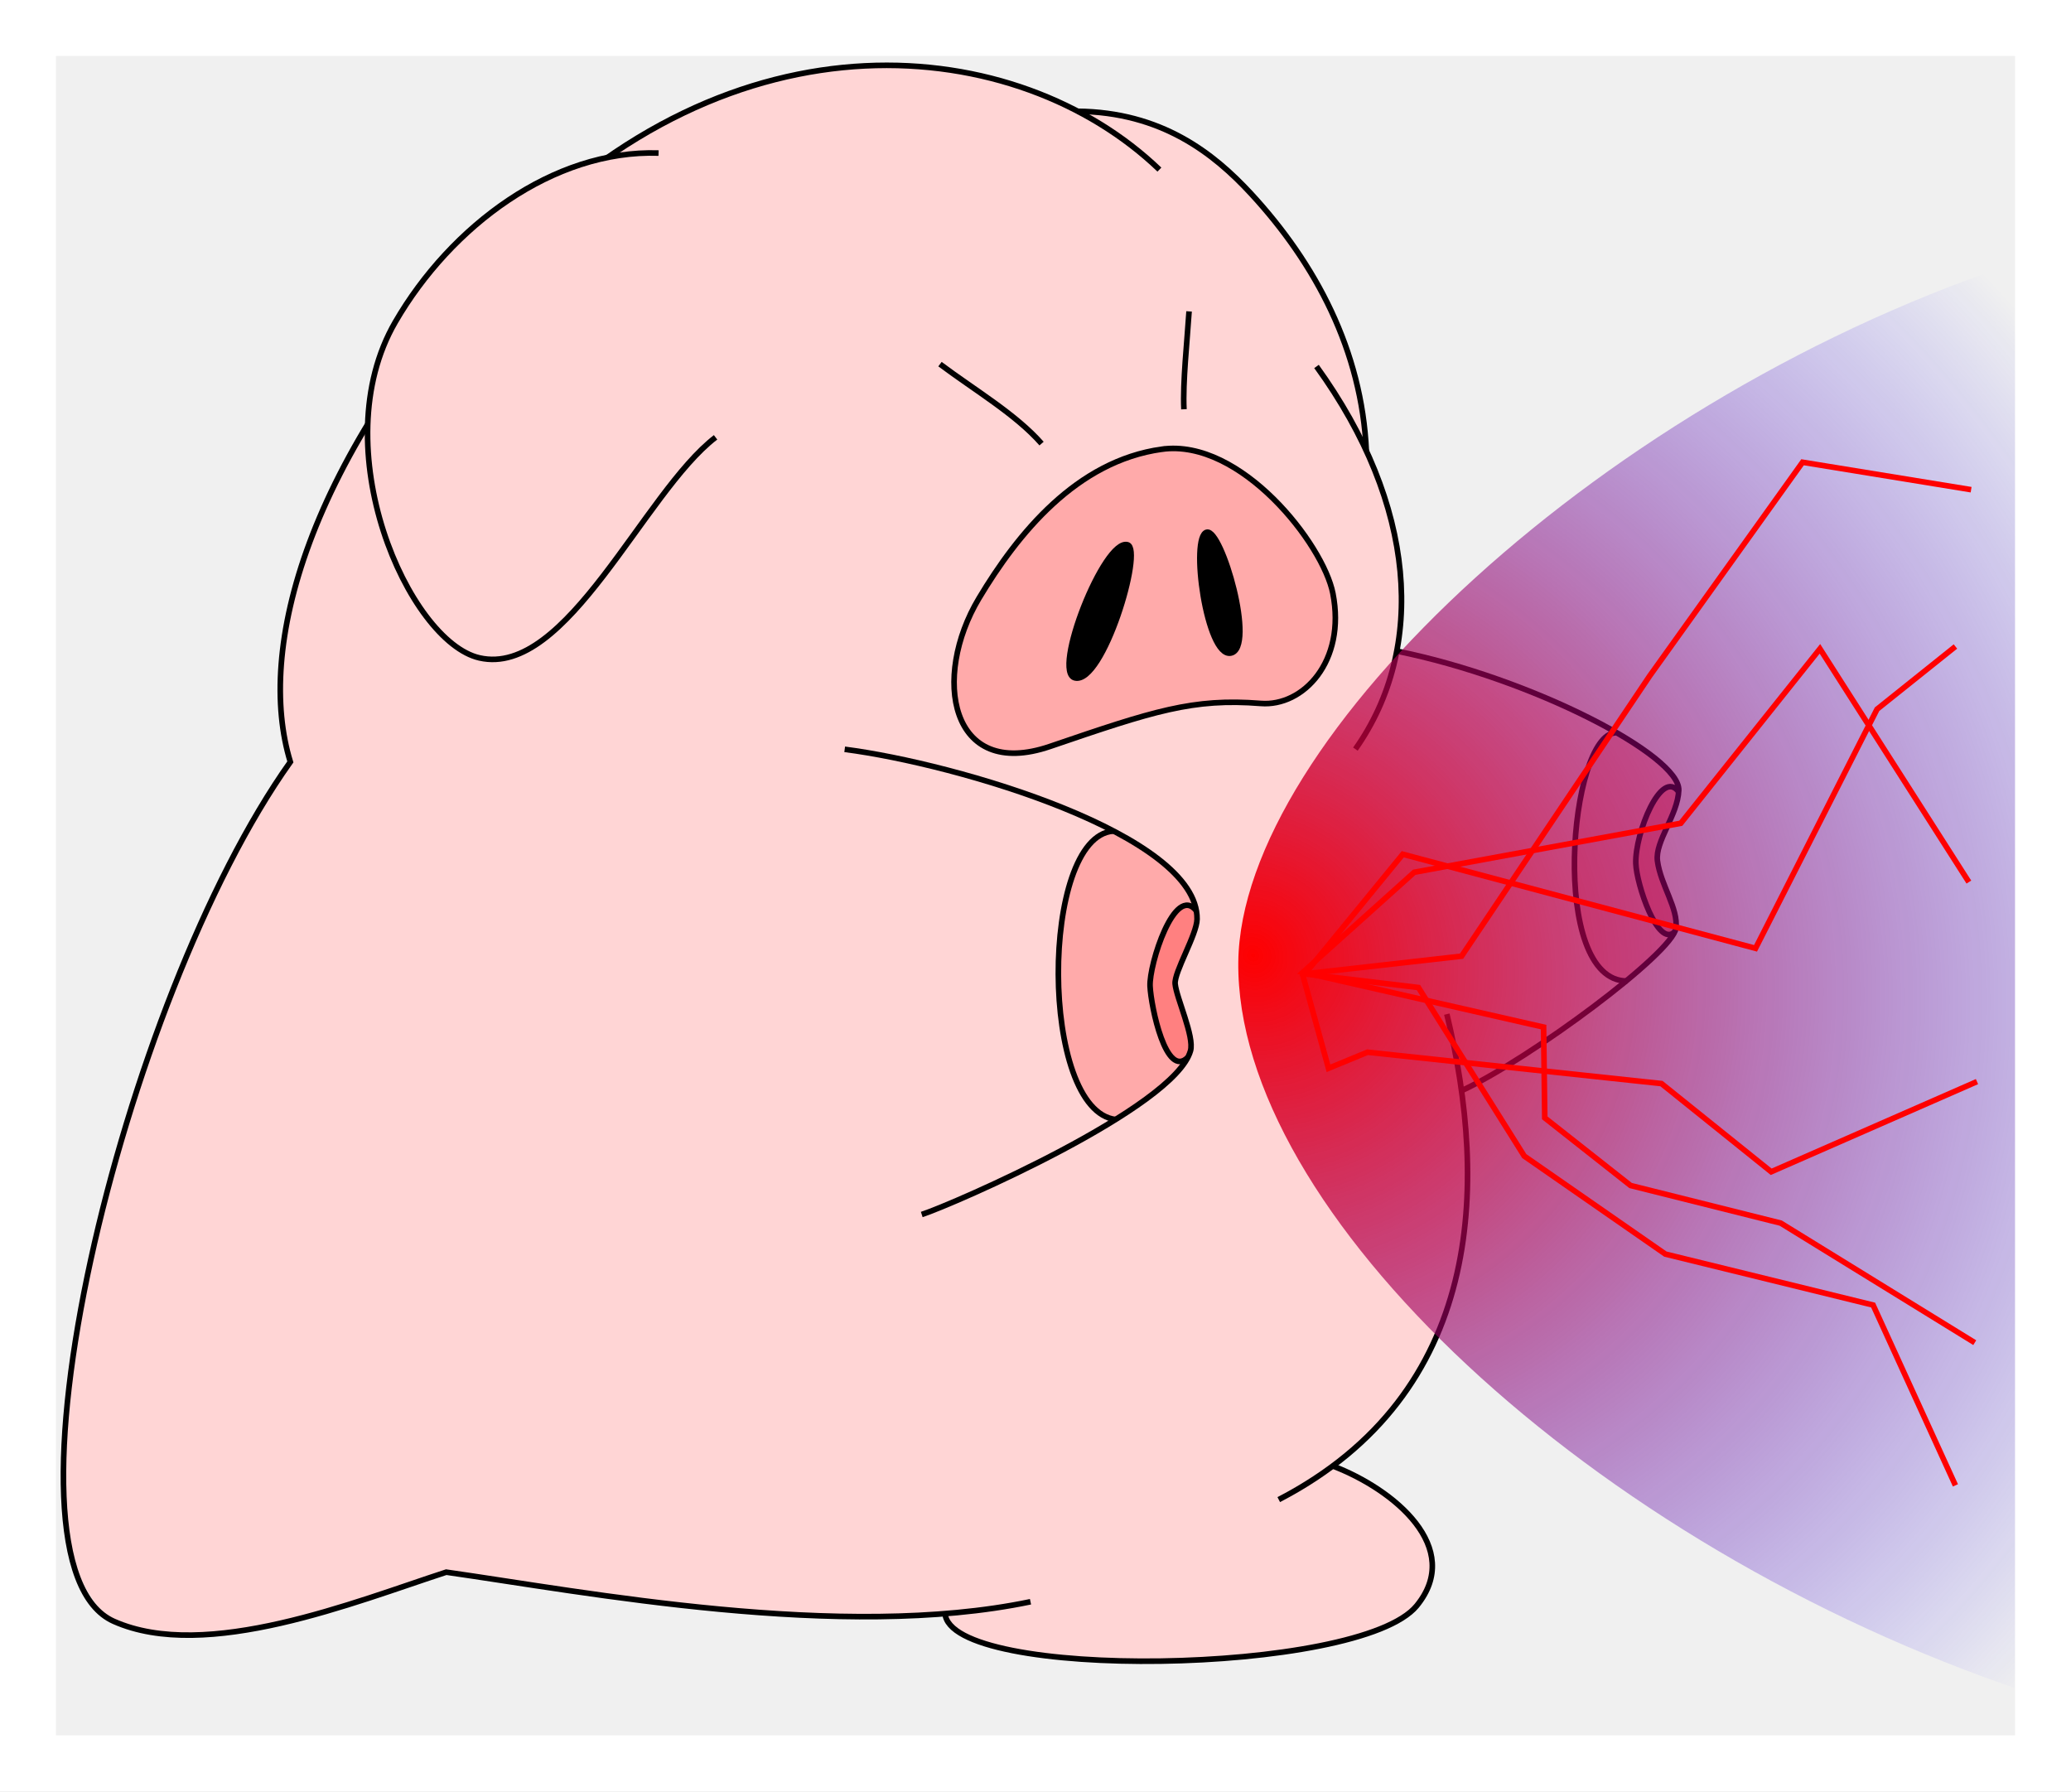
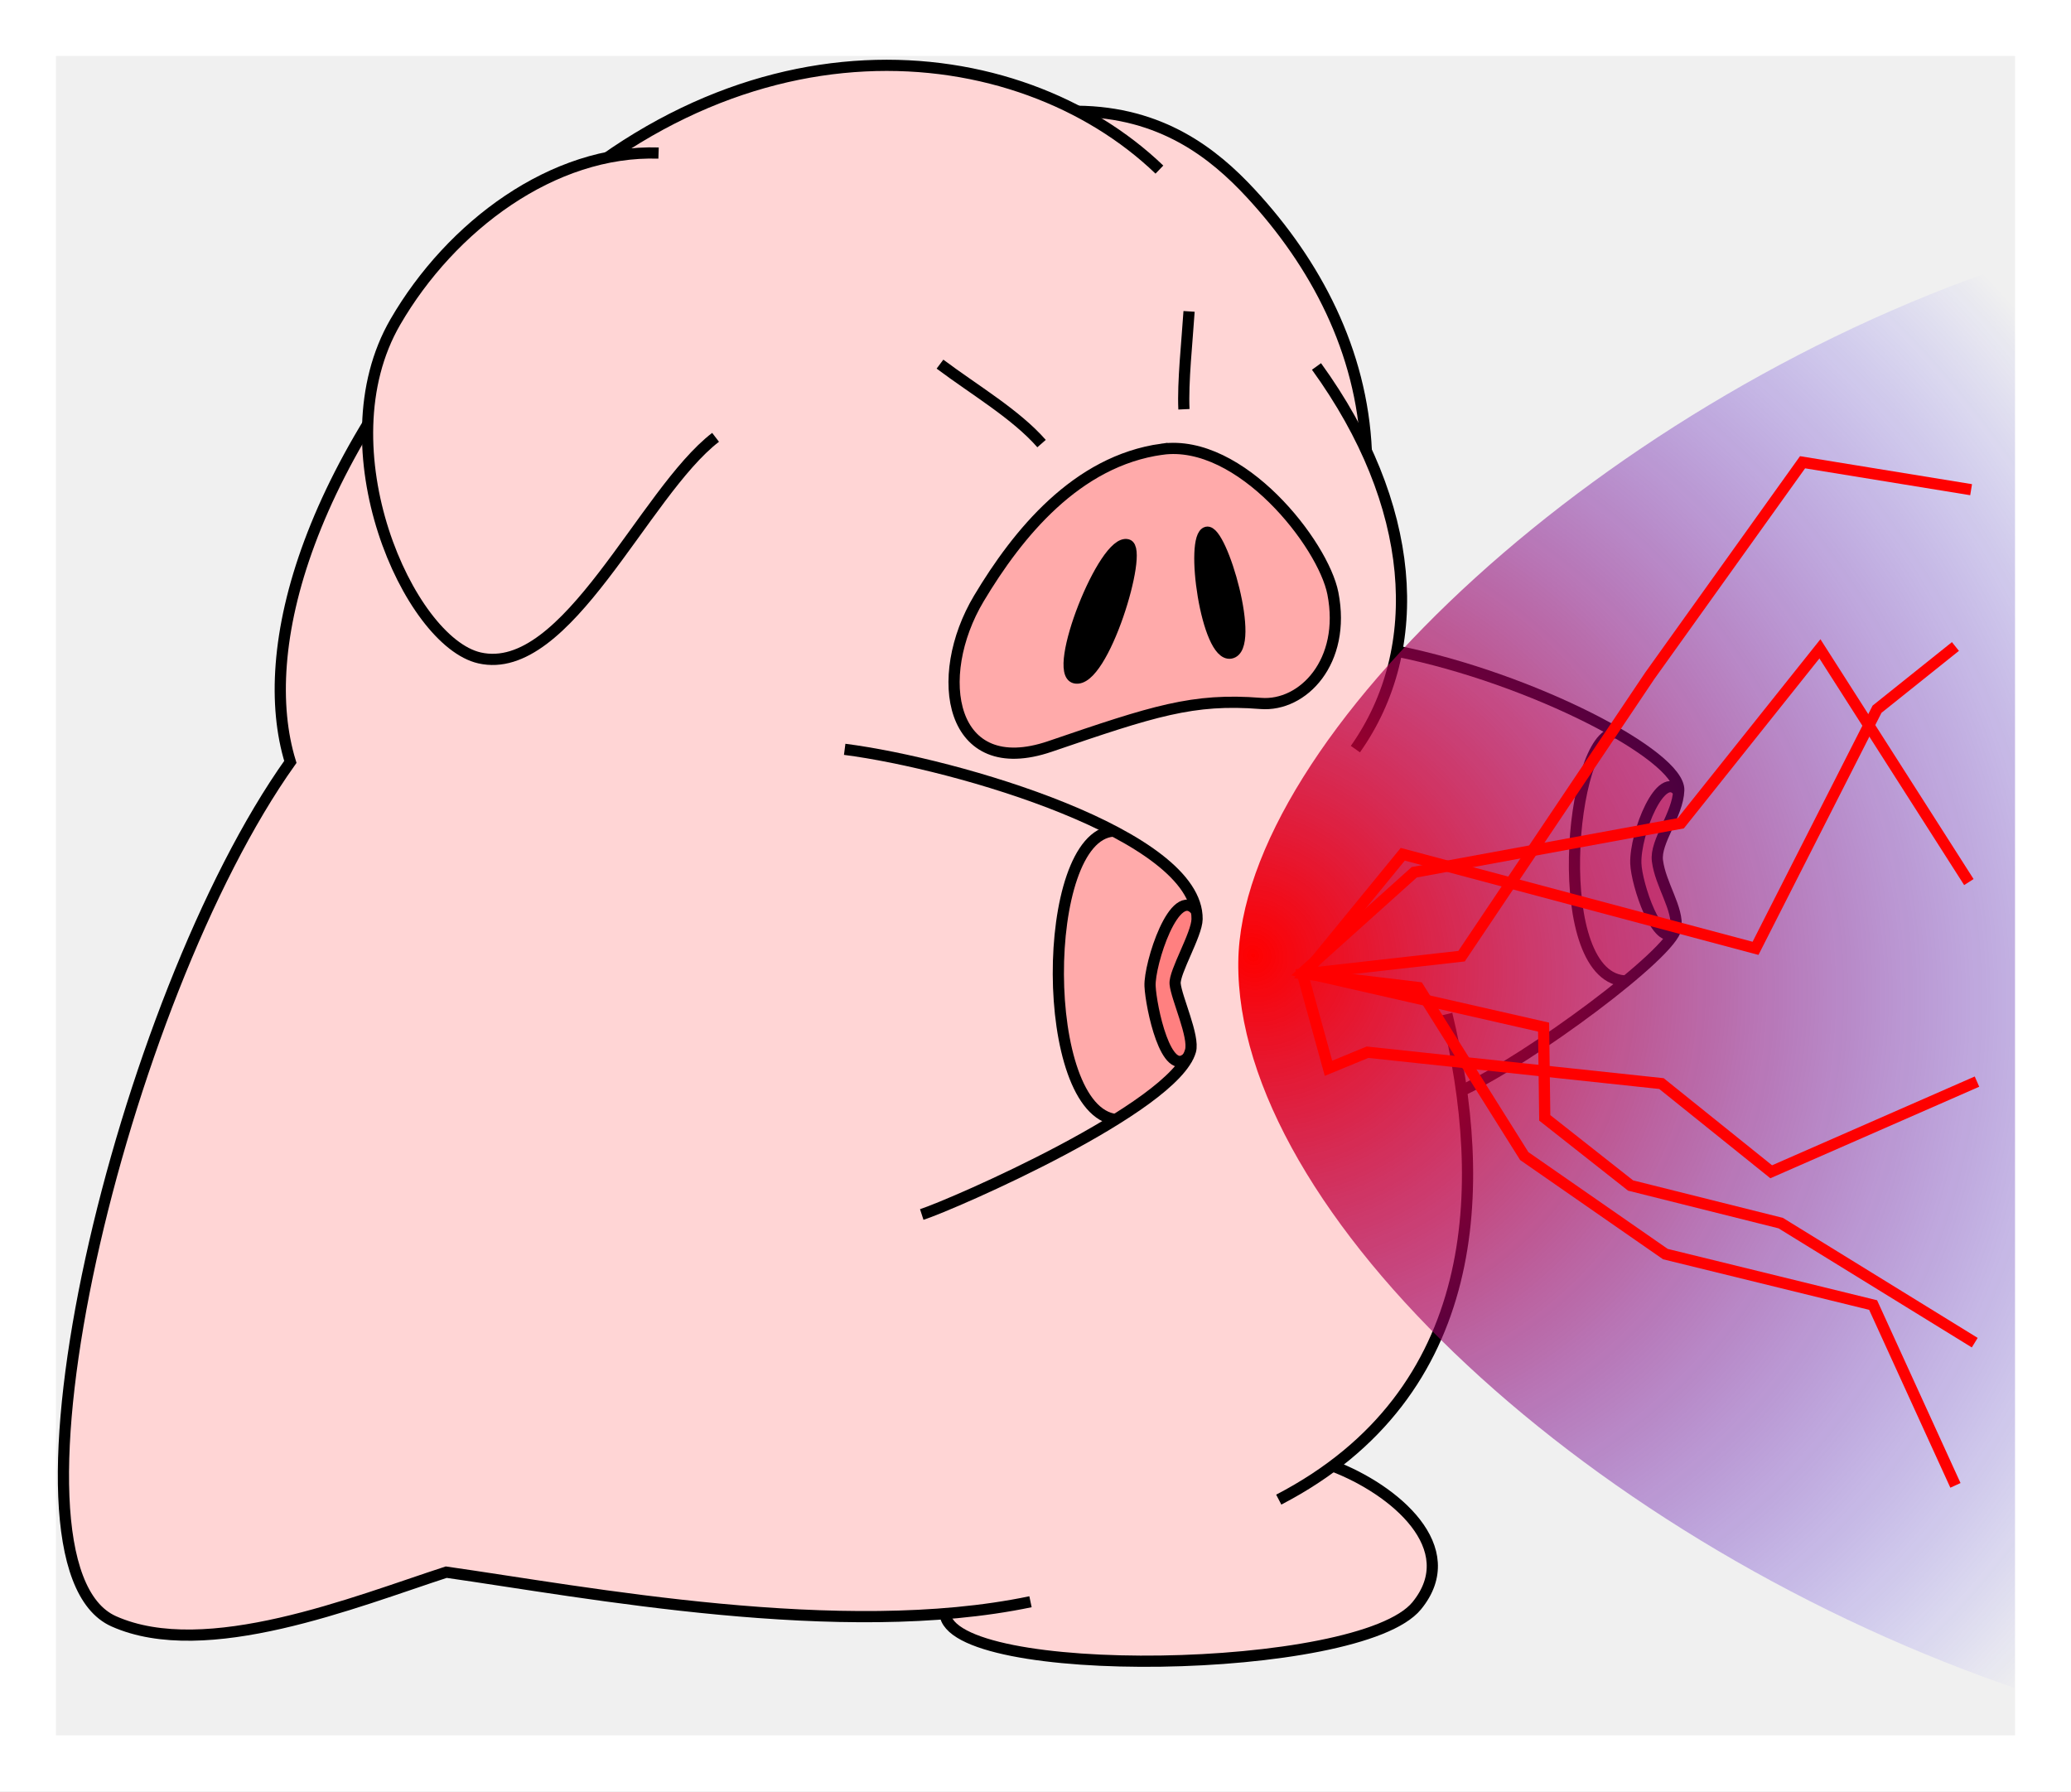
<svg xmlns="http://www.w3.org/2000/svg" xmlns:xlink="http://www.w3.org/1999/xlink" width="370" height="320" id="svg2" version="1.1" enable-background="new">
  <defs id="defs4">
    <linearGradient id="linearGradient12499-5-3">
      <stop id="stop12501-0-8" offset="0" style="stop-color:#ffd5d5;stop-opacity:1;" />
      <stop id="stop12503-9-9" offset="1" style="stop-color:#ffd5d5;stop-opacity:0;" />
    </linearGradient>
    <linearGradient id="linearGradient12499-5">
      <stop id="stop12501-0" offset="0" style="stop-color:#ffd5d5;stop-opacity:1;" />
      <stop id="stop12503-9" offset="1" style="stop-color:#ffd5d5;stop-opacity:0;" />
    </linearGradient>
    <linearGradient id="linearGradient12499-8">
      <stop id="stop12501-6" offset="0" style="stop-color:#ffd5d5;stop-opacity:1;" />
      <stop id="stop12503-0" offset="1" style="stop-color:#ffd5d5;stop-opacity:0;" />
    </linearGradient>
    <linearGradient gradientTransform="translate(0,-7)" gradientUnits="userSpaceOnUse" y2="78.526" x2="178.782" y1="135.026" x1="175.86" id="linearGradient12505-2" xlink:href="#linearGradient12499-8" />
    <linearGradient id="linearGradient12499-9">
      <stop id="stop12501-8" offset="0" style="stop-color:#ffd5d5;stop-opacity:1;" />
      <stop id="stop12503-6" offset="1" style="stop-color:#ffd5d5;stop-opacity:0;" />
    </linearGradient>
    <linearGradient gradientTransform="translate(0,-7)" gradientUnits="userSpaceOnUse" y2="78.526" x2="178.782" y1="135.026" x1="175.86" id="linearGradient12505-1" xlink:href="#linearGradient12499-9" />
    <linearGradient id="linearGradient12499">
      <stop id="stop12501" offset="0" style="stop-color:#ffd5d5;stop-opacity:1;" />
      <stop id="stop12503" offset="1" style="stop-color:#ffd5d5;stop-opacity:0;" />
    </linearGradient>
    <linearGradient xlink:href="#linearGradient12499" id="linearGradient4842" gradientUnits="userSpaceOnUse" gradientTransform="matrix(0.9832367,-0.1823339,0.1823339,0.9832367,74.73669,42.60225)" x1="175.86" y1="135.026" x2="180.123" y2="104.201" />
    <linearGradient xlink:href="#linearGradient12499-5" id="linearGradient4848" gradientUnits="userSpaceOnUse" gradientTransform="matrix(0.9958606,-0.09089341,0.09089341,0.9958606,90.23407,51.0497)" x1="184.389" y1="140.775" x2="178.004" y2="106.502" />
    <linearGradient xlink:href="#linearGradient12499-5-3" id="linearGradient4854" gradientUnits="userSpaceOnUse" gradientTransform="matrix(0.9985031,0.05469451,-0.05469451,0.9985031,114.0699,56.17685)" x1="186.741" y1="139.741" x2="168.636" y2="87.226" />
    <radialGradient xlink:href="#linearGradient4059" id="radialGradient6795" gradientUnits="userSpaceOnUse" gradientTransform="matrix(1,0,0,0.952381,0,7.807783)" cx="76.631" cy="163.963" fx="76.631" fy="163.963" r="65.535" />
    <linearGradient id="linearGradient4059">
      <stop id="stop4061" offset="0" style="stop-color:#ff0000;stop-opacity:1;" />
      <stop id="stop4063" offset="1" style="stop-color:#0000ff;stop-opacity:0;" />
    </linearGradient>
    <radialGradient gradientUnits="userSpaceOnUse" gradientTransform="matrix(1,0,0,0.952381,0,7.807783)" r="65.535" fy="163.963" fx="76.631" cy="163.963" cx="76.631" id="radialGradient4065" xlink:href="#linearGradient4059" />
    <radialGradient xlink:href="#linearGradient4059" id="radialGradient9934" gradientUnits="userSpaceOnUse" gradientTransform="matrix(2.243946,2.101348,-1.970969,2.10472,37.73642,-668.6597)" cx="230.812" cy="168.342" fx="230.812" fy="168.342" r="61.958" />
  </defs>
  <g id="layer2" style="display:none">
    <path style="fill:none;stroke:#0000ff;stroke-width:1px;stroke-linecap:butt;stroke-linejoin:miter;stroke-opacity:1" d="M 10,310 360,10" id="path3025" />
    <path style="fill:none;stroke:#0000ff;stroke-width:1px;stroke-linecap:butt;stroke-linejoin:miter;stroke-opacity:1" d="M 10,10 360,310" id="path3027" />
    <path style="fill:none;stroke:#ff0000;stroke-width:1px;stroke-linecap:butt;stroke-linejoin:miter;stroke-opacity:1;display:inline" d="m 10,0 0,320" id="path3006" />
    <path style="fill:none;stroke:#ff0000;stroke-width:1px;stroke-linecap:butt;stroke-linejoin:miter;stroke-opacity:1;display:inline" d="m 360,0 0,320" id="path3010" />
    <path style="fill:none;stroke:#ff0000;stroke-width:1px;stroke-linecap:butt;stroke-linejoin:miter;stroke-opacity:1;display:inline" d="M 0,10 370,10" id="path3016" />
    <path transform="translate(84.7158,27.7117)" style="fill:none;stroke:#ff0000;stroke-width:1px;stroke-linecap:butt;stroke-linejoin:miter;stroke-opacity:1;display:inline" d="m -84.716,282.288 370,0" id="path3018" />
  </g>
  <g id="layer11" style="display:inline">
    <g id="layer2-8" style="display:none" transform="translate(-5.684284,-0.7323006)">
      <path style="fill:none;stroke:#0000ff;stroke-width:1px;stroke-linecap:butt;stroke-linejoin:miter;stroke-opacity:1" d="M 10.004,310 359.996,10.004" id="path3025-9" />
      <path style="fill:none;stroke:#0000ff;stroke-width:1px;stroke-linecap:butt;stroke-linejoin:miter;stroke-opacity:1" d="M 10.004,10 359.996,310.004" id="path3027-2" />
      <path style="fill:none;stroke:#ff0000;stroke-width:1px;stroke-linecap:butt;stroke-linejoin:miter;stroke-opacity:1;display:inline" d="M 9.997,-0.001 10,320" id="path3006-7" />
      <path style="fill:none;stroke:#ff0000;stroke-width:1px;stroke-linecap:butt;stroke-linejoin:miter;stroke-opacity:1;display:inline" d="M 360.004,0.004 359.996,319.996" id="path3010-9" />
      <path style="fill:none;stroke:#ff0000;stroke-width:1px;stroke-linecap:butt;stroke-linejoin:miter;stroke-opacity:1;display:inline" d="M 0,10 370,10" id="path3016-5" />
      <path transform="translate(84.7158,27.7117)" style="fill:none;stroke:#ff0000;stroke-width:1px;stroke-linecap:butt;stroke-linejoin:miter;stroke-opacity:1;display:inline" d="m -84.715,282.291 370.003,-0.003" id="path3018-4" />
    </g>
    <g transform="translate(79.03151,26.9794)" id="g5404" style="display:none">
      <path style="fill:none;stroke:#ff6600;stroke-width:1;stroke-linecap:butt;stroke-linejoin:miter;stroke-opacity:1;display:inline" d="M 36.747,-4.742 C 56.826,-21.942 99.035,-20.335 122.248,-1.939" id="path5406" />
      <path style="fill:none;stroke:#ff6600;stroke-width:1;stroke-linecap:butt;stroke-linejoin:miter;stroke-opacity:1;display:inline" d="m 108.803,-9.874 c 13.672,-2.276 26.368,6.635 34.413,14.503 17.215,16.835 29.532,44.438 21.236,46.938" id="path5408" />
      <path style="fill:none;stroke:#ff6600;stroke-width:1;stroke-linecap:butt;stroke-linejoin:miter;stroke-opacity:1;display:inline" d="m 154.581,35.694 c 19.244,26.58 22.49,50.067 8.25,69.325" id="path5410" />
      <path style="fill:none;stroke:#ff6600;stroke-width:1;stroke-linecap:butt;stroke-linejoin:miter;stroke-opacity:1;display:inline" d="m 133.122,27.927 c -1.074,5.106 -2.018,13.446 -1.791,18.265" id="path5412" />
      <path style="fill:none;stroke:#ff6600;stroke-width:1;stroke-linecap:butt;stroke-linejoin:miter;stroke-opacity:1;display:inline" d="m 85.967,34.704 c 6.234,4.671 13.552,11.562 18.164,16.82" id="path5414" />
      <path style="fill:none;stroke:#ff6600;stroke-width:1;stroke-linecap:butt;stroke-linejoin:miter;stroke-opacity:1;display:inline" d="M 129.486,52.349 C 113.206,54.561 98.273,68.706 90.548,79.763 79.515,95.555 86.736,111.733 101.914,107.326 c 18.79,-5.456 30.183,-7.358 42.3,-6.396 7.54,0.599 16.157,-9.266 13.77,-21.455 -1.723,-8.803 -14.881,-28.975 -28.499,-27.125 z" id="path5416" />
      <path style="fill:none;stroke:#ff6600;stroke-width:1;stroke-linecap:butt;stroke-linejoin:miter;stroke-opacity:1;display:inline" d="M 43.252,-4.209 C 25.143,-6.882 7.753,-1.304 -2.195,15.849 -15.268,38.391 -8.562,77.159 2.309,79.943 17.42,83.814 29.245,58.736 39.121,48.354" id="path5418" />
      <path style="fill:none;stroke:#ff6600;stroke-width:1;stroke-linecap:butt;stroke-linejoin:miter;stroke-opacity:1;display:inline" d="M -9.689,43.89 C -18.045,55.683 -29.409,75.815 -25.722,95.282 -55.379,145.363 -67.977,221.664 -39.145,245.651" id="path5420" />
      <path style="fill:none;stroke:#ff6600;stroke-width:1;stroke-linecap:butt;stroke-linejoin:miter;stroke-opacity:1;display:inline" d="m 166.849,98.375 c 24.38,4.894 51.918,19.051 51.69,25.23 -0.164,4.433 -4.261,9.135 -3.81,12.614 0.556,4.299 3.781,8.547 3.295,12.056 -0.616,4.443 -24.851,22.988 -37.068,28.671" id="path5422" />
      <path style="fill:none;stroke:#ff6600;stroke-width:1;stroke-linecap:butt;stroke-linejoin:miter;stroke-opacity:1;display:inline" d="m 179.581,154.429 c 4.531,26.08 -1.711,73.107 -23.009,95.813" id="path5424" />
      <path style="fill:none;stroke:#ff6600;stroke-width:1;stroke-linecap:butt;stroke-linejoin:miter;stroke-opacity:1;display:inline" d="m 160.669,245.011 c 10.994,4.185 27.969,16.486 19.247,26.619 -6.701,7.785 -85.377,9.776 -83.609,1.783" id="path5426" />
      <path style="fill:none;stroke:#ff6600;stroke-width:1;stroke-linecap:butt;stroke-linejoin:miter;stroke-opacity:1;display:inline" d="m 101.07,271.942 c -33.753,7.057 -66.753,2.818 -99.736,-1.669" id="path5428" />
      <path style="fill:none;stroke:#ff6600;stroke-width:1;stroke-linecap:butt;stroke-linejoin:miter;stroke-opacity:1;display:inline" d="m 17.192,271.942 c 1.545,10.765 -76.932,13.973 -81.375,1.878 -4.634,-12.617 1.208,-24.908 16.692,-37.766" id="path5430" />
      <path id="path5432" d="m 110.544,93.831 c 5.014,1.114 12.24,-22.962 9.362,-23.784 -4.155,-1.186 -13.6,22.842 -9.362,23.784 z" style="fill:none;stroke:#ff6600;stroke-width:1;stroke-linecap:butt;stroke-linejoin:miter;stroke-opacity:1;display:inline" />
      <path id="path5434" d="m 135.929,68.635 c -3.044,0.744 -1.902,23.013 2.412,22.206 4.567,-0.855 0.259,-22.859 -2.412,-22.206 z" style="fill:none;stroke:#ff6600;stroke-width:1;stroke-linecap:butt;stroke-linejoin:miter;stroke-opacity:1;display:inline" />
      <path id="path5436" d="m 69.525,114.296 c 20.161,2.599 63.16,15.278 62.955,30.34 -0.037,2.742 -4.115,9.479 -3.918,11.561 0.24,2.539 3.474,9.417 2.743,11.969 -2.922,10.202 -42.401,27.407 -48.012,29.231" style="fill:none;stroke:#ff6600;stroke-width:1;stroke-linecap:butt;stroke-linejoin:miter;stroke-opacity:1;display:inline" />
      <path id="path5438" d="m 132.349,143.14 c -3.853,-4.876 -8.447,9.602 -8.267,13.455 0.173,3.708 3.092,16.731 6.973,12.775" style="fill:none;stroke:#ff6600;stroke-width:1;stroke-linecap:butt;stroke-linejoin:miter;stroke-opacity:1;display:inline" />
      <path id="path5440" d="m 117.496,128.904 c -13.092,0.993 -13.216,50.045 0.522,51.537" style="fill:none;stroke:#ff6600;stroke-width:1;stroke-linecap:butt;stroke-linejoin:miter;stroke-opacity:1;display:inline" />
      <path id="path5442" d="m 218.257,123.374 c -1.954,-2.019 -7.563,7.959 -7.39,13.306 0.12,3.711 4.03,15.112 7.041,12.281" style="fill:none;stroke:#ff6600;stroke-width:1;stroke-linecap:butt;stroke-linejoin:miter;stroke-opacity:1;display:inline" />
      <path id="path5444" d="m 207.301,113.341 c -8.337,0.121 -12.114,44.303 1.959,44.228" style="fill:none;stroke:#ff6600;stroke-width:1;stroke-linecap:butt;stroke-linejoin:miter;stroke-opacity:1;display:inline" />
    </g>
    <path style="fill:#ffd5d5;stroke:none;display:inline" d="M 51.762,136.039 C 45.647,116.086 56.861,78.884 90.077,44.219 129.218,3.37 170.18,8.135 192.453,19.878 c 11.19,-0.601 23.193,6.059 30.768,14.381 11.846,13.015 20.33,32.094 20.836,46.036 6.804,15.491 7.29,24.193 5.6,36.08 22.389,4.447 50.35,18.188 50.122,24.367 -0.164,4.433 -4.334,9.062 -3.883,12.541 0.556,4.299 4,8.985 3.514,12.494 -0.616,4.443 -26.74,24.044 -38.269,28.969 3.934,25.272 -2.729,53.447 -23.023,67.148 11.896,4.282 23.877,14.989 14.967,24.958 -10.351,11.581 -82.709,14.096 -84.278,1.36 -25.163,2.192 -64.059,-3.877 -89.087,-7.353 -11.79,5.006 -49.515,16 -59.396,8.768 C -4.17,271.699 24.707,176.847 51.762,136.039 z" id="path8501-2" />
-     <path style="fill:none;stroke:#000000;stroke-width:1;stroke-linecap:butt;stroke-linejoin:miter;stroke-opacity:1;display:inline" d="m 192.434,19.878 c 15.046,0.128 24.383,7.489 31.04,14.686 11.584,12.525 19.827,28.099 20.63,45.993" id="path8489" />
-     <path style="fill:none;stroke:#000000;stroke-width:1;stroke-linecap:butt;stroke-linejoin:miter;stroke-opacity:1;display:inline" d="m 235.202,65.465 c 17.819,24.622 19.728,50.266 6.949,68.357" id="path8491" />
-     <path style="fill:none;stroke:#000000;stroke-width:1;stroke-linecap:butt;stroke-linejoin:miter;stroke-opacity:1;display:inline" d="m 212.436,55.627 c -0.346,5.349 -1.144,12.667 -0.917,17.485" id="path8493" />
-     <path style="fill:none;stroke:#000000;stroke-width:1;stroke-linecap:butt;stroke-linejoin:miter;stroke-opacity:1;display:inline" d="m 167.936,65.049 c 6.234,4.671 13.535,8.935 18.147,14.193" id="path8495" />
-     <path style="fill:#ffaaaa;stroke:#000000;stroke-width:1;stroke-linecap:butt;stroke-linejoin:miter;stroke-opacity:1;display:inline" d="m 207.583,80.246 c -15.261,2.113 -25.765,15.074 -32.691,26.649 -8.425,14.079 -5.225,32.573 12.7,26.449 18.515,-6.326 25.535,-8.643 37.652,-7.681 7.54,0.599 15.273,-7.468 12.887,-19.657 -1.723,-8.803 -16.47,-27.709 -30.548,-25.759 z" id="path8497" />
+     <path style="fill:none;stroke:#000000;stroke-width:2;stroke-linecap:butt;stroke-linejoin:miter;stroke-opacity:1;display:inline" d="m 192.434,19.878 c 15.046,0.128 24.383,7.489 31.04,14.686 11.584,12.525 19.827,28.099 20.63,45.993" id="path8489" />
+     <path style="fill:none;stroke:#000000;stroke-width:2;stroke-linecap:butt;stroke-linejoin:miter;stroke-opacity:1;display:inline" d="m 235.202,65.465 c 17.819,24.622 19.728,50.266 6.949,68.357" id="path8491" />
+     <path style="fill:none;stroke:#000000;stroke-width:2;stroke-linecap:butt;stroke-linejoin:miter;stroke-opacity:1;display:inline" d="m 212.436,55.627 c -0.346,5.349 -1.144,12.667 -0.917,17.485" id="path8493" />
+     <path style="fill:none;stroke:#000000;stroke-width:2;stroke-linecap:butt;stroke-linejoin:miter;stroke-opacity:1;display:inline" d="m 167.936,65.049 c 6.234,4.671 13.535,8.935 18.147,14.193" id="path8495" />
+     <path style="fill:#ffaaaa;stroke:#000000;stroke-width:2;stroke-linecap:butt;stroke-linejoin:miter;stroke-opacity:1;display:inline" d="m 207.583,80.246 c -15.261,2.113 -25.765,15.074 -32.691,26.649 -8.425,14.079 -5.225,32.573 12.7,26.449 18.515,-6.326 25.535,-8.643 37.652,-7.681 7.54,0.599 15.273,-7.468 12.887,-19.657 -1.723,-8.803 -16.47,-27.709 -30.548,-25.759 z" id="path8497" />
    <path id="path8517-8-5" d="m 212.818,187.762 c 1.108,-2.412 -2.502,-9.43 -2.743,-11.969 -0.197,-2.082 3.845,-8.82 3.918,-11.561 0.205,-7.637 -11.516,-14.19 -15.469,-15.848 -13.589,2.905 -12.203,49.461 0.485,51.619 6.248,-3.283 12.137,-8.6 13.809,-12.239 z" style="fill:#ffaaaa;stroke:none;display:inline" />
    <path id="path8525-9-3-1" d="m 288.488,130.854 c 3.779,1.661 11.481,7.018 11.566,10.26 0.115,4.434 -4.261,9.135 -3.81,12.614 0.556,4.299 4.151,8.619 3.295,12.056 -0.741,2.974 -6.297,7.777 -8.923,9.553 -14.358,-0.426 -10.238,-42.941 -2.127,-44.483 z" style="fill:#ffaaaa;stroke:none;display:inline" />
    <path style="fill:#ff8080;stroke:none;display:inline" d="m 296.086,153.697 c -0.45,-3.479 5.334,-10.3 3.78,-12.288 -2.772,-3.546 -7.859,7.401 -7.686,12.749 0.12,3.711 4.925,16.461 6.944,12.535 1.779,-3.459 -2.482,-8.696 -3.039,-12.995 z" id="path8503-1-2" />
-     <path style="fill:none;stroke:#000000;stroke-width:1;stroke-linecap:butt;stroke-linejoin:miter;stroke-opacity:1;display:inline" d="m 249.473,116.3 c 24.38,4.894 50.679,18.689 50.451,24.868 -0.164,4.433 -4.261,9.135 -3.81,12.614 0.556,4.299 3.781,8.547 3.295,12.056 -0.616,4.443 -25.983,23.28 -38.2,28.963" id="path8503" />
-     <path style="fill:none;stroke:#000000;stroke-width:1;stroke-linecap:butt;stroke-linejoin:miter;stroke-opacity:1;display:inline" d="m 258.488,181.166 c 7.422,30.623 6.549,67.738 -30.03,86.727" id="path8505" />
-     <path style="fill:none;stroke:#000000;stroke-width:1;stroke-linecap:butt;stroke-linejoin:miter;stroke-opacity:1;display:inline" d="m 238.099,261.881 c 10.994,4.185 23.476,14.637 15.003,24.98 -10.205,12.457 -83.555,13.451 -84.264,1.327" id="path8507" />
-     <path style="fill:none;stroke:#000000;stroke-width:1;stroke-linecap:butt;stroke-linejoin:miter;stroke-opacity:1;display:inline" d="m 184.107,286.136 c -33.753,7.057 -79.502,-1.742 -104.383,-5.284 -16.16,5.25 -42.926,16.13 -59.404,8.779 C -2.42,279.488 21.632,178.596 51.873,136.107 45.758,116.154 54.426,82.197 90.057,44.224 131.103,0.48 181.88,6.06 207.137,30.297" id="path8509" />
-     <path id="path8513" d="m 192.075,121.102 c 5.014,1.114 12.24,-22.962 9.362,-23.784 -4.155,-1.186 -13.6,22.842 -9.362,23.784 z" style="fill:#000000;stroke:#000000;stroke-width:1;stroke-linecap:butt;stroke-linejoin:miter;stroke-opacity:1;display:inline" />
-     <path id="path8515" d="m 215.602,95.081 c -3.044,0.744 -0.044,22.393 4.271,21.586 4.567,-0.855 -1.6,-22.239 -4.271,-21.586 z" style="fill:#000000;stroke:#000000;stroke-width:1;stroke-linecap:butt;stroke-linejoin:miter;stroke-opacity:1;display:inline" />
+     <path style="fill:none;stroke:#000000;stroke-width:2;stroke-linecap:butt;stroke-linejoin:miter;stroke-opacity:1;display:inline" d="m 249.473,116.3 c 24.38,4.894 50.679,18.689 50.451,24.868 -0.164,4.433 -4.261,9.135 -3.81,12.614 0.556,4.299 3.781,8.547 3.295,12.056 -0.616,4.443 -25.983,23.28 -38.2,28.963" id="path8503" />
+     <path style="fill:none;stroke:#000000;stroke-width:2;stroke-linecap:butt;stroke-linejoin:miter;stroke-opacity:1;display:inline" d="m 258.488,181.166 c 7.422,30.623 6.549,67.738 -30.03,86.727" id="path8505" />
+     <path style="fill:none;stroke:#000000;stroke-width:2;stroke-linecap:butt;stroke-linejoin:miter;stroke-opacity:1;display:inline" d="m 238.099,261.881 c 10.994,4.185 23.476,14.637 15.003,24.98 -10.205,12.457 -83.555,13.451 -84.264,1.327" id="path8507" />
+     <path style="fill:none;stroke:#000000;stroke-width:2;stroke-linecap:butt;stroke-linejoin:miter;stroke-opacity:1;display:inline" d="m 184.107,286.136 c -33.753,7.057 -79.502,-1.742 -104.383,-5.284 -16.16,5.25 -42.926,16.13 -59.404,8.779 C -2.42,279.488 21.632,178.596 51.873,136.107 45.758,116.154 54.426,82.197 90.057,44.224 131.103,0.48 181.88,6.06 207.137,30.297" id="path8509" />
+     <path id="path8513" d="m 192.075,121.102 c 5.014,1.114 12.24,-22.962 9.362,-23.784 -4.155,-1.186 -13.6,22.842 -9.362,23.784 z" style="fill:#000000;stroke:#000000;stroke-width:2;stroke-linecap:butt;stroke-linejoin:miter;stroke-opacity:1;display:inline" />
+     <path id="path8515" d="m 215.602,95.081 c -3.044,0.744 -0.044,22.393 4.271,21.586 4.567,-0.855 -1.6,-22.239 -4.271,-21.586 z" style="fill:#000000;stroke:#000000;stroke-width:2;stroke-linecap:butt;stroke-linejoin:miter;stroke-opacity:1;display:inline" />
    <path id="path8517-8-3" d="m 209.872,175.612 c -0.197,-2.082 5.24,-9.481 3.853,-12.684 -2.723,-6.29 -8.543,9.229 -8.364,13.082 0.173,3.708 3.737,17.494 6.973,12.361 1.742,-2.764 -2.222,-10.219 -2.462,-12.758 z" style="fill:#ff8080;stroke:none;display:inline" />
-     <path id="path8517" d="m 150.91,133.859 c 20.161,2.599 63.16,15.278 62.955,30.34 -0.037,2.742 -4.115,9.479 -3.918,11.561 0.24,2.539 3.474,9.417 2.743,11.969 -2.922,10.202 -42.401,27.407 -48.012,29.231" style="fill:none;stroke:#000000;stroke-width:1;stroke-linecap:butt;stroke-linejoin:miter;stroke-opacity:1;display:inline" />
-     <path id="path8519" d="m 213.734,162.703 c -3.853,-4.876 -8.447,9.602 -8.267,13.455 0.173,3.708 2.871,16.676 6.752,12.72" style="fill:none;stroke:#000000;stroke-width:1;stroke-linecap:butt;stroke-linejoin:miter;stroke-opacity:1;display:inline" />
-     <path id="path8521" d="m 198.881,148.467 c -13.092,0.993 -13.216,50.045 0.522,51.537" style="fill:none;stroke:#000000;stroke-width:1;stroke-linecap:butt;stroke-linejoin:miter;stroke-opacity:1;display:inline" />
-     <path id="path8523" d="m 299.939,141.5 c -3.11,-4.425 -7.86,7.396 -7.687,12.744 0.12,3.711 3.898,15.09 6.909,12.259" style="fill:none;stroke:#000000;stroke-width:1;stroke-linecap:butt;stroke-linejoin:miter;stroke-opacity:1;display:inline" />
-     <path id="path8525" d="m 288.686,130.905 c -8.337,0.121 -12.044,44.42 2.03,44.345" style="fill:none;stroke:#000000;stroke-width:1;stroke-linecap:butt;stroke-linejoin:miter;stroke-opacity:1;display:inline" />
-     <path style="fill:#ffd5d5;stroke:#000000;stroke-width:1;stroke-linecap:butt;stroke-linejoin:miter;stroke-opacity:1;display:inline" d="M 117.657,27.343 C 98.862,26.73 80.579,40.358 70.631,57.512 c -13.073,22.542 2.409,57.132 15.026,60.014 15.635,3.571 29.31,-29.519 42.186,-39.401" id="path8499" />
+     <path id="path8517" d="m 150.91,133.859 c 20.161,2.599 63.16,15.278 62.955,30.34 -0.037,2.742 -4.115,9.479 -3.918,11.561 0.24,2.539 3.474,9.417 2.743,11.969 -2.922,10.202 -42.401,27.407 -48.012,29.231" style="fill:none;stroke:#000000;stroke-width:2;stroke-linecap:butt;stroke-linejoin:miter;stroke-opacity:1;display:inline" />
+     <path id="path8519" d="m 213.734,162.703 c -3.853,-4.876 -8.447,9.602 -8.267,13.455 0.173,3.708 2.871,16.676 6.752,12.72" style="fill:none;stroke:#000000;stroke-width:2;stroke-linecap:butt;stroke-linejoin:miter;stroke-opacity:1;display:inline" />
+     <path id="path8521" d="m 198.881,148.467 c -13.092,0.993 -13.216,50.045 0.522,51.537" style="fill:none;stroke:#000000;stroke-width:2;stroke-linecap:butt;stroke-linejoin:miter;stroke-opacity:1;display:inline" />
+     <path id="path8523" d="m 299.939,141.5 c -3.11,-4.425 -7.86,7.396 -7.687,12.744 0.12,3.711 3.898,15.09 6.909,12.259" style="fill:none;stroke:#000000;stroke-width:2;stroke-linecap:butt;stroke-linejoin:miter;stroke-opacity:1;display:inline" />
+     <path id="path8525" d="m 288.686,130.905 c -8.337,0.121 -12.044,44.42 2.03,44.345" style="fill:none;stroke:#000000;stroke-width:2;stroke-linecap:butt;stroke-linejoin:miter;stroke-opacity:1;display:inline" />
+     <path style="fill:#ffd5d5;stroke:#000000;stroke-width:2;stroke-linecap:butt;stroke-linejoin:miter;stroke-opacity:1;display:inline" d="M 117.657,27.343 C 98.862,26.73 80.579,40.358 70.631,57.512 c -13.073,22.542 2.409,57.132 15.026,60.014 15.635,3.571 29.31,-29.519 42.186,-39.401" id="path8499" />
    <g style="display:none" id="g3163" transform="translate(79.03151,26.9794)">
      <path id="path5686" d="M 124.209,2.229 C 93.395,-22.542 42.689,-27.762 5.207,17.493 -25.389,54.434 -32.183,79.976 -24.335,101.524 c -39.464,50.081 -43.642,120.14 -14.809,144.128" style="fill:none;stroke:#000000;stroke-width:1;stroke-linecap:butt;stroke-linejoin:miter;stroke-opacity:1;display:inline" />
      <path id="path5688" d="m 107.761,-8.158 c 15.059,1.192 26.587,6.783 38.056,19.734 15.542,17.55 26.065,41.132 18.289,42.592" style="fill:none;stroke:#000000;stroke-width:1;stroke-linecap:butt;stroke-linejoin:miter;stroke-opacity:1;display:inline" />
      <path id="path5690" d="m 153.888,37.428 c 19.244,26.58 21.449,48.68 7.21,67.938" style="fill:none;stroke:#000000;stroke-width:1;stroke-linecap:butt;stroke-linejoin:miter;stroke-opacity:1;display:inline" />
      <path id="path5692" d="m 139.989,28.684 c -0.554,6.32 -0.957,12.393 -0.578,18.548" style="fill:none;stroke:#000000;stroke-width:1;stroke-linecap:butt;stroke-linejoin:miter;stroke-opacity:1;display:inline" />
      <path id="path5694" d="m 97.438,32.987 c 6.234,4.671 13.306,10.949 18.409,17.555" style="fill:none;stroke:#000000;stroke-width:1;stroke-linecap:butt;stroke-linejoin:miter;stroke-opacity:1;display:inline" />
      <path id="path5696" d="m 137.486,52.349 c -16.28,2.211 -29.132,16.01 -36.857,27.067 -11.033,15.792 -5.892,32.317 9.286,27.909 18.79,-5.456 30.183,-7.358 42.3,-6.396 7.54,0.599 16.157,-9.266 13.77,-21.455 -1.723,-8.803 -14.881,-28.975 -28.499,-27.125 z" style="fill:none;stroke:#000000;stroke-width:1;stroke-linecap:butt;stroke-linejoin:miter;stroke-opacity:1;display:inline" />
      <path id="path5698" d="M 43.252,-4.209 C 25.143,-6.882 5.673,4.244 -4.275,21.397 -17.349,43.939 -4.054,79.586 6.816,82.37 21.927,86.242 33.059,60.47 42.935,50.087" style="fill:none;stroke:#000000;stroke-width:1;stroke-linecap:butt;stroke-linejoin:miter;stroke-opacity:1;display:inline" />
      <path id="path5702" d="m 166.849,98.375 c 24.38,4.894 51.918,19.051 51.69,25.23 -0.164,4.433 -4.261,9.135 -3.81,12.614 0.556,4.299 3.781,8.547 3.295,12.056 -0.616,4.443 -24.851,22.988 -37.068,28.671" style="fill:none;stroke:#000000;stroke-width:1;stroke-linecap:butt;stroke-linejoin:miter;stroke-opacity:1;display:inline" />
      <path id="path5704" d="m 179.581,154.429 c 4.531,26.08 -1.711,73.107 -23.009,95.813" style="fill:none;stroke:#000000;stroke-width:1;stroke-linecap:butt;stroke-linejoin:miter;stroke-opacity:1;display:inline" />
      <path id="path5706" d="m 160.669,245.011 c 10.994,4.185 27.969,16.486 19.247,26.619 -6.701,7.785 -85.377,9.776 -83.609,1.783" style="fill:none;stroke:#000000;stroke-width:1;stroke-linecap:butt;stroke-linejoin:miter;stroke-opacity:1;display:inline" />
      <path id="path5708" d="m 101.07,271.942 c -33.753,7.057 -66.753,2.818 -99.736,-1.669" style="fill:none;stroke:#000000;stroke-width:1;stroke-linecap:butt;stroke-linejoin:miter;stroke-opacity:1;display:inline" />
      <path id="path5710" d="m 17.192,271.942 c 1.545,10.765 -68.776,13.791 -81.375,1.878 -13.715,-12.969 -0.999,-28.096 16.692,-37.766" style="fill:none;stroke:#000000;stroke-width:1;stroke-linecap:butt;stroke-linejoin:miter;stroke-opacity:1;display:inline" />
      <path style="fill:none;stroke:#000000;stroke-width:1;stroke-linecap:butt;stroke-linejoin:miter;stroke-opacity:1;display:inline" d="m 120.544,93.831 c 5.014,1.114 12.24,-22.962 9.362,-23.784 -4.155,-1.186 -13.6,22.842 -9.362,23.784 z" id="path5712" />
      <path style="fill:none;stroke:#000000;stroke-width:1;stroke-linecap:butt;stroke-linejoin:miter;stroke-opacity:1;display:inline" d="m 145.929,68.635 c -3.044,0.744 -1.902,23.013 2.412,22.206 4.567,-0.855 0.259,-22.859 -2.412,-22.206 z" id="path5714" />
      <path style="fill:none;stroke:#000000;stroke-width:1;stroke-linecap:butt;stroke-linejoin:miter;stroke-opacity:1;display:inline" d="m 69.525,108.296 c 20.161,2.599 63.16,15.278 62.955,30.34 -0.037,2.742 -4.115,9.479 -3.918,11.561 0.24,2.539 3.474,9.417 2.743,11.969 -2.922,10.202 -42.401,27.407 -48.012,29.231" id="path5766" />
      <path style="fill:none;stroke:#000000;stroke-width:1;stroke-linecap:butt;stroke-linejoin:miter;stroke-opacity:1;display:inline" d="m 132.349,137.14 c -3.853,-4.876 -8.447,9.602 -8.267,13.455 0.173,3.708 3.092,16.731 6.973,12.775" id="path5768" />
      <path style="fill:none;stroke:#000000;stroke-width:1;stroke-linecap:butt;stroke-linejoin:miter;stroke-opacity:1;display:inline" d="m 117.496,122.904 c -13.092,0.993 -13.216,50.045 0.522,51.537" id="path5770" />
      <path style="fill:none;stroke:#000000;stroke-width:1;stroke-linecap:butt;stroke-linejoin:miter;stroke-opacity:1;display:inline" d="m 218.257,123.374 c -1.954,-2.019 -7.563,7.959 -7.39,13.306 0.12,3.711 4.03,15.112 7.041,12.281" id="path5790" />
      <path style="fill:none;stroke:#000000;stroke-width:1;stroke-linecap:butt;stroke-linejoin:miter;stroke-opacity:1;display:inline" d="m 207.301,113.341 c -8.337,0.121 -12.114,44.303 1.959,44.228" id="path5792" />
    </g>
  </g>
  <g id="layer6" style="display:inline">
    <path id="path5919" d="M 362.346,46.254 C 286.718,70.485 221.671,131.996 221.231,171.863 c -0.491,44.438 62.728,104.185 140.699,130.354" style="fill:url(#radialGradient9934);fill-opacity:1;stroke:none;display:inline" />
-     <path id="path7598" d="m 349.352,115.49 -14.005,11.204 -21.708,42.716 -63.024,-16.806 -17.489,21.376 20.29,2.433 18.907,30.112 25.21,17.507 37.114,9.103 14.706,32.212" style="fill:none;stroke:#ff0000;stroke-width:1px;stroke-linecap:butt;stroke-linejoin:miter;stroke-opacity:1;display:inline" />
-     <path id="path7598-2" d="m 351.753,157.573 -26.61,-41.666 -24.86,31.162 -47.618,8.753 -19.889,17.865 42.998,9.796 0.209,16.216 15.331,12.081 26.826,6.717 34.663,21.358" style="fill:none;stroke:#ff0000;stroke-width:1px;stroke-linecap:butt;stroke-linejoin:miter;stroke-opacity:1;display:inline" />
-     <path id="path7598-4" d="m 352.153,87.479 -30.112,-4.902 -27.31,38.165 -33.613,50.069 -28.416,3.205 4.643,16.823 6.966,-2.871 52.52,5.602 19.608,15.756 36.764,-16.106" style="fill:none;stroke:#ff0000;stroke-width:1px;stroke-linecap:butt;stroke-linejoin:miter;stroke-opacity:1;display:inline" />
+     <path id="path7598" d="m 349.352,115.49 -14.005,11.204 -21.708,42.716 -63.024,-16.806 -17.489,21.376 20.29,2.433 18.907,30.112 25.21,17.507 37.114,9.103 14.706,32.212" style="fill:none;stroke:#ff0000;stroke-width:2;stroke-linecap:butt;stroke-linejoin:miter;stroke-opacity:1;display:inline" />
+     <path id="path7598-2" d="m 351.753,157.573 -26.61,-41.666 -24.86,31.162 -47.618,8.753 -19.889,17.865 42.998,9.796 0.209,16.216 15.331,12.081 26.826,6.717 34.663,21.358" style="fill:none;stroke:#ff0000;stroke-width:2;stroke-linecap:butt;stroke-linejoin:miter;stroke-opacity:1;display:inline" />
+     <path id="path7598-4" d="m 352.153,87.479 -30.112,-4.902 -27.31,38.165 -33.613,50.069 -28.416,3.205 4.643,16.823 6.966,-2.871 52.52,5.602 19.608,15.756 36.764,-16.106" style="fill:none;stroke:#ff0000;stroke-width:2;stroke-linecap:butt;stroke-linejoin:miter;stroke-opacity:1;display:inline" />
  </g>
  <g id="layer7" style="display:inline;">
    <path style="fill:#ffffff;stroke:none;display:inline" d="m 0,0 0,320 370,0 0,-320 -10,10 0,300 -350,0 0,-300 350,0 10,-10 z" id="path21072" />
  </g>
</svg>
